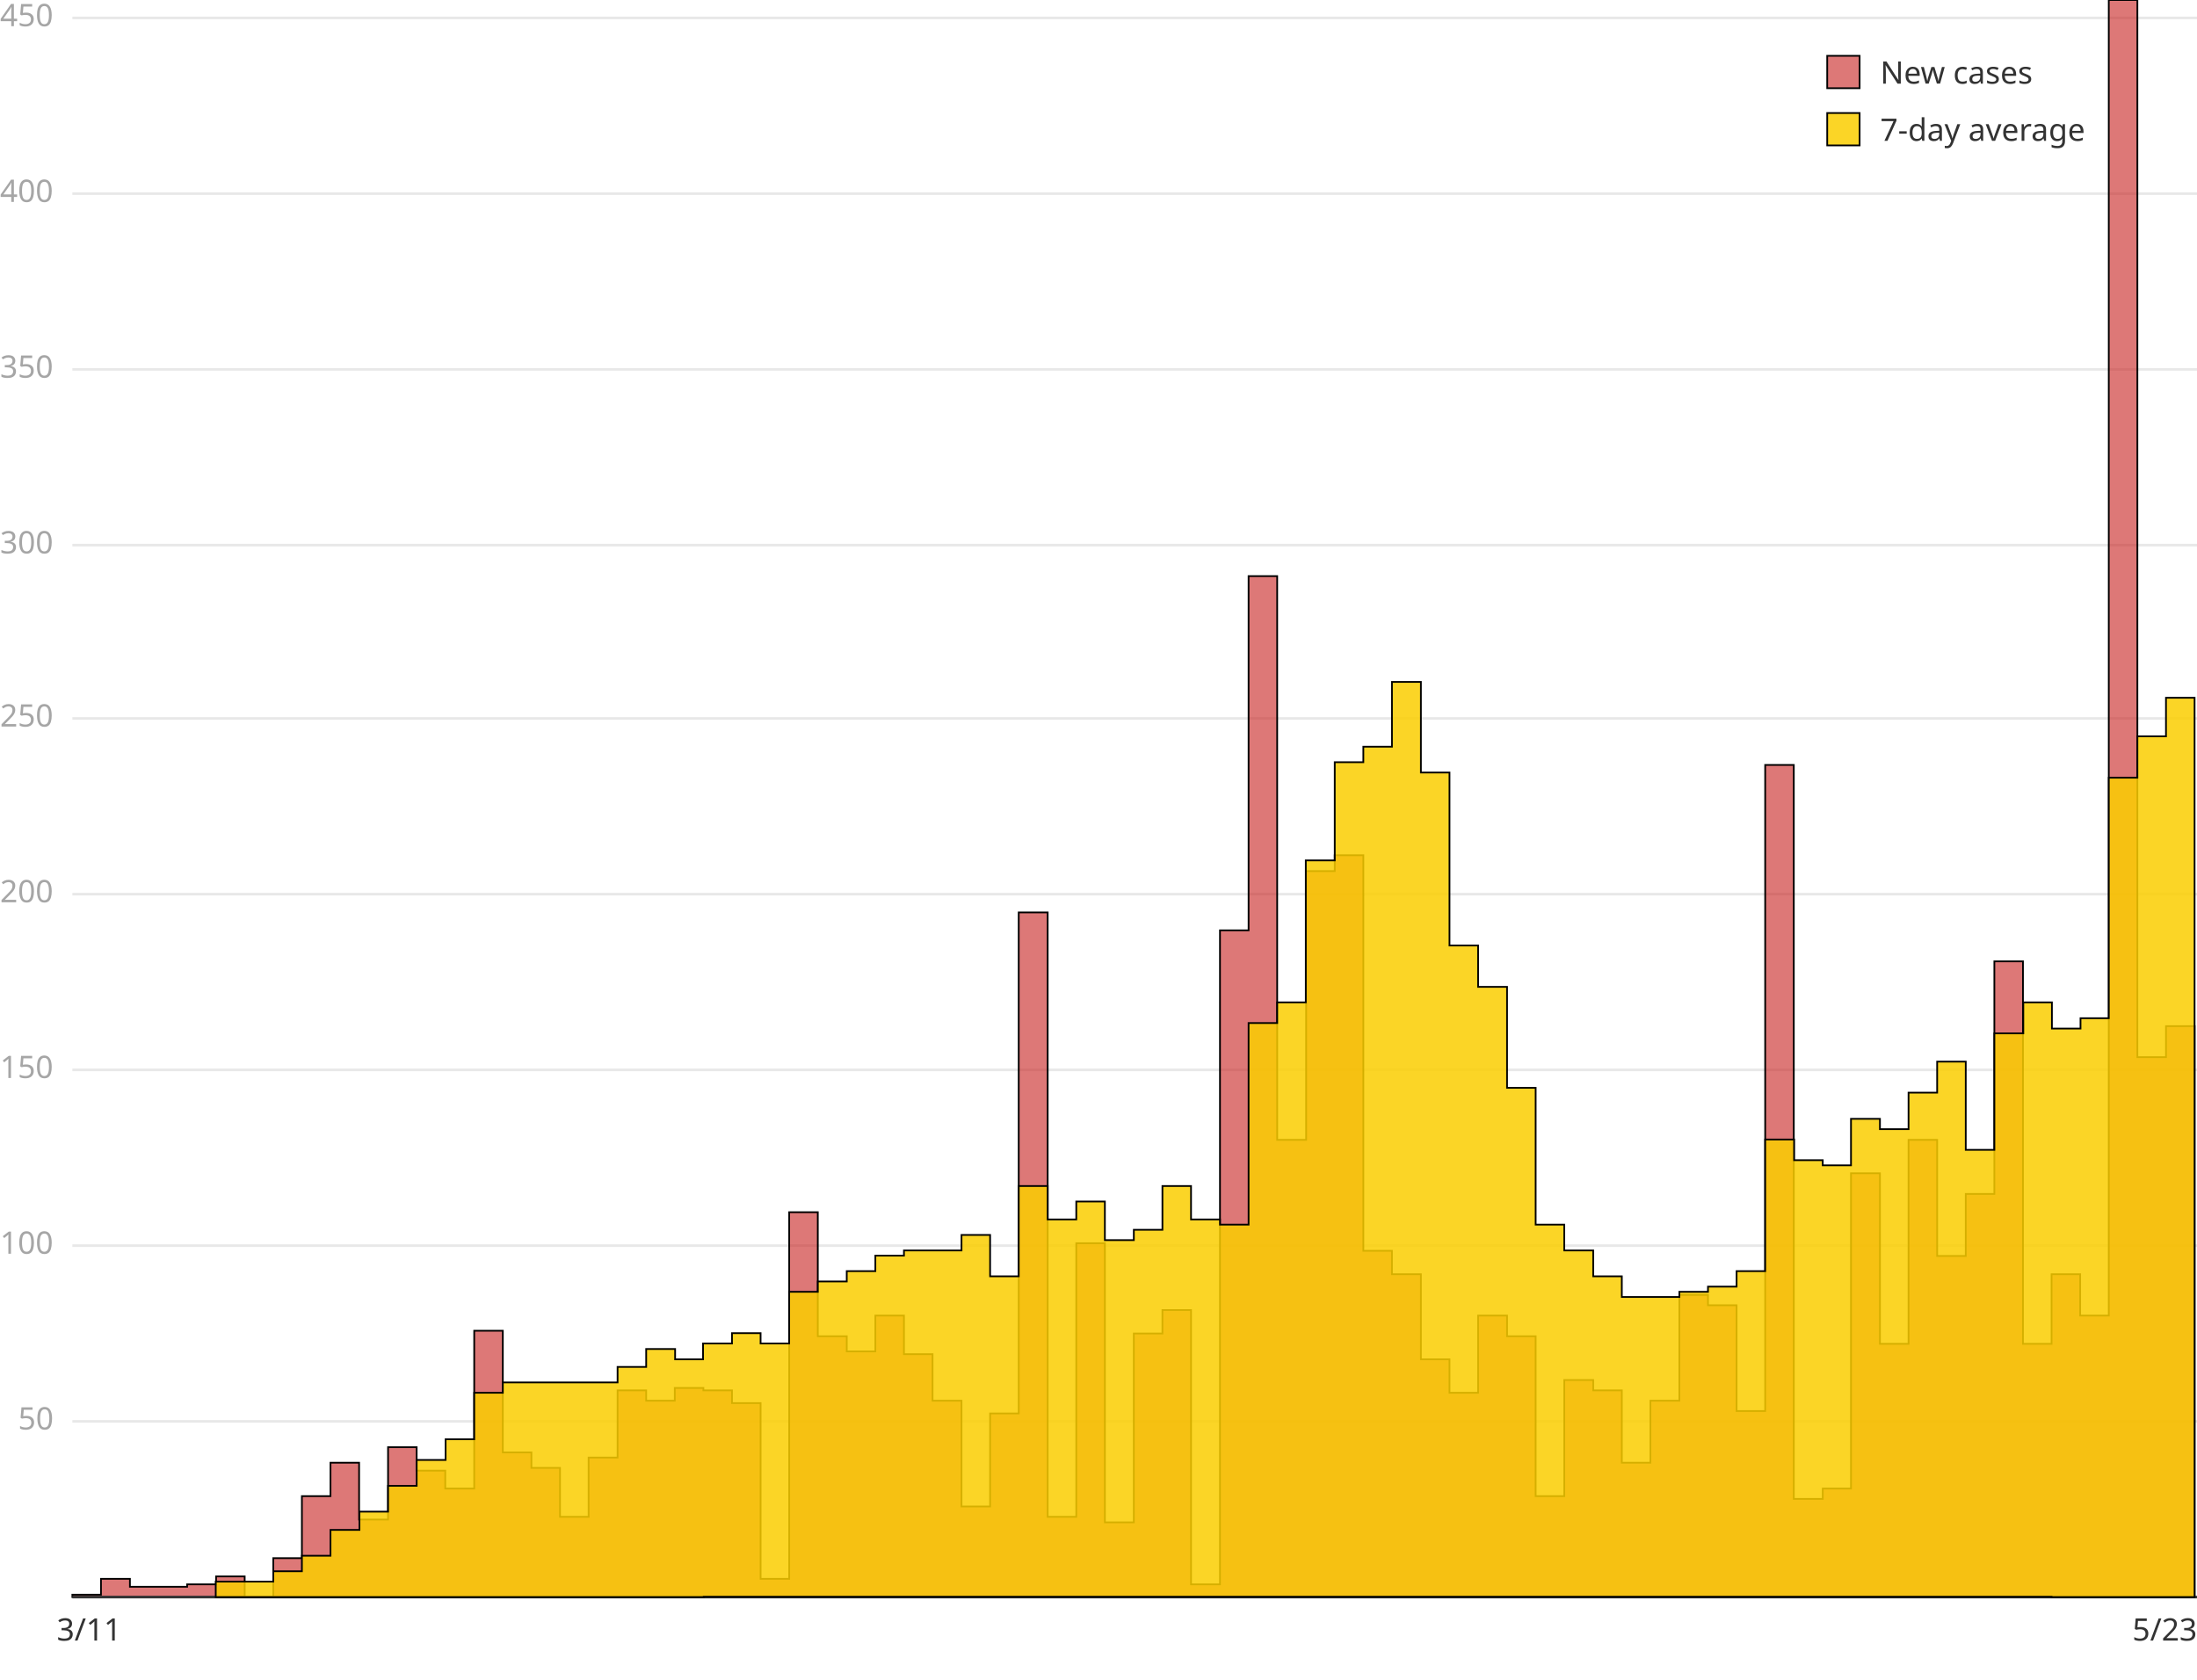
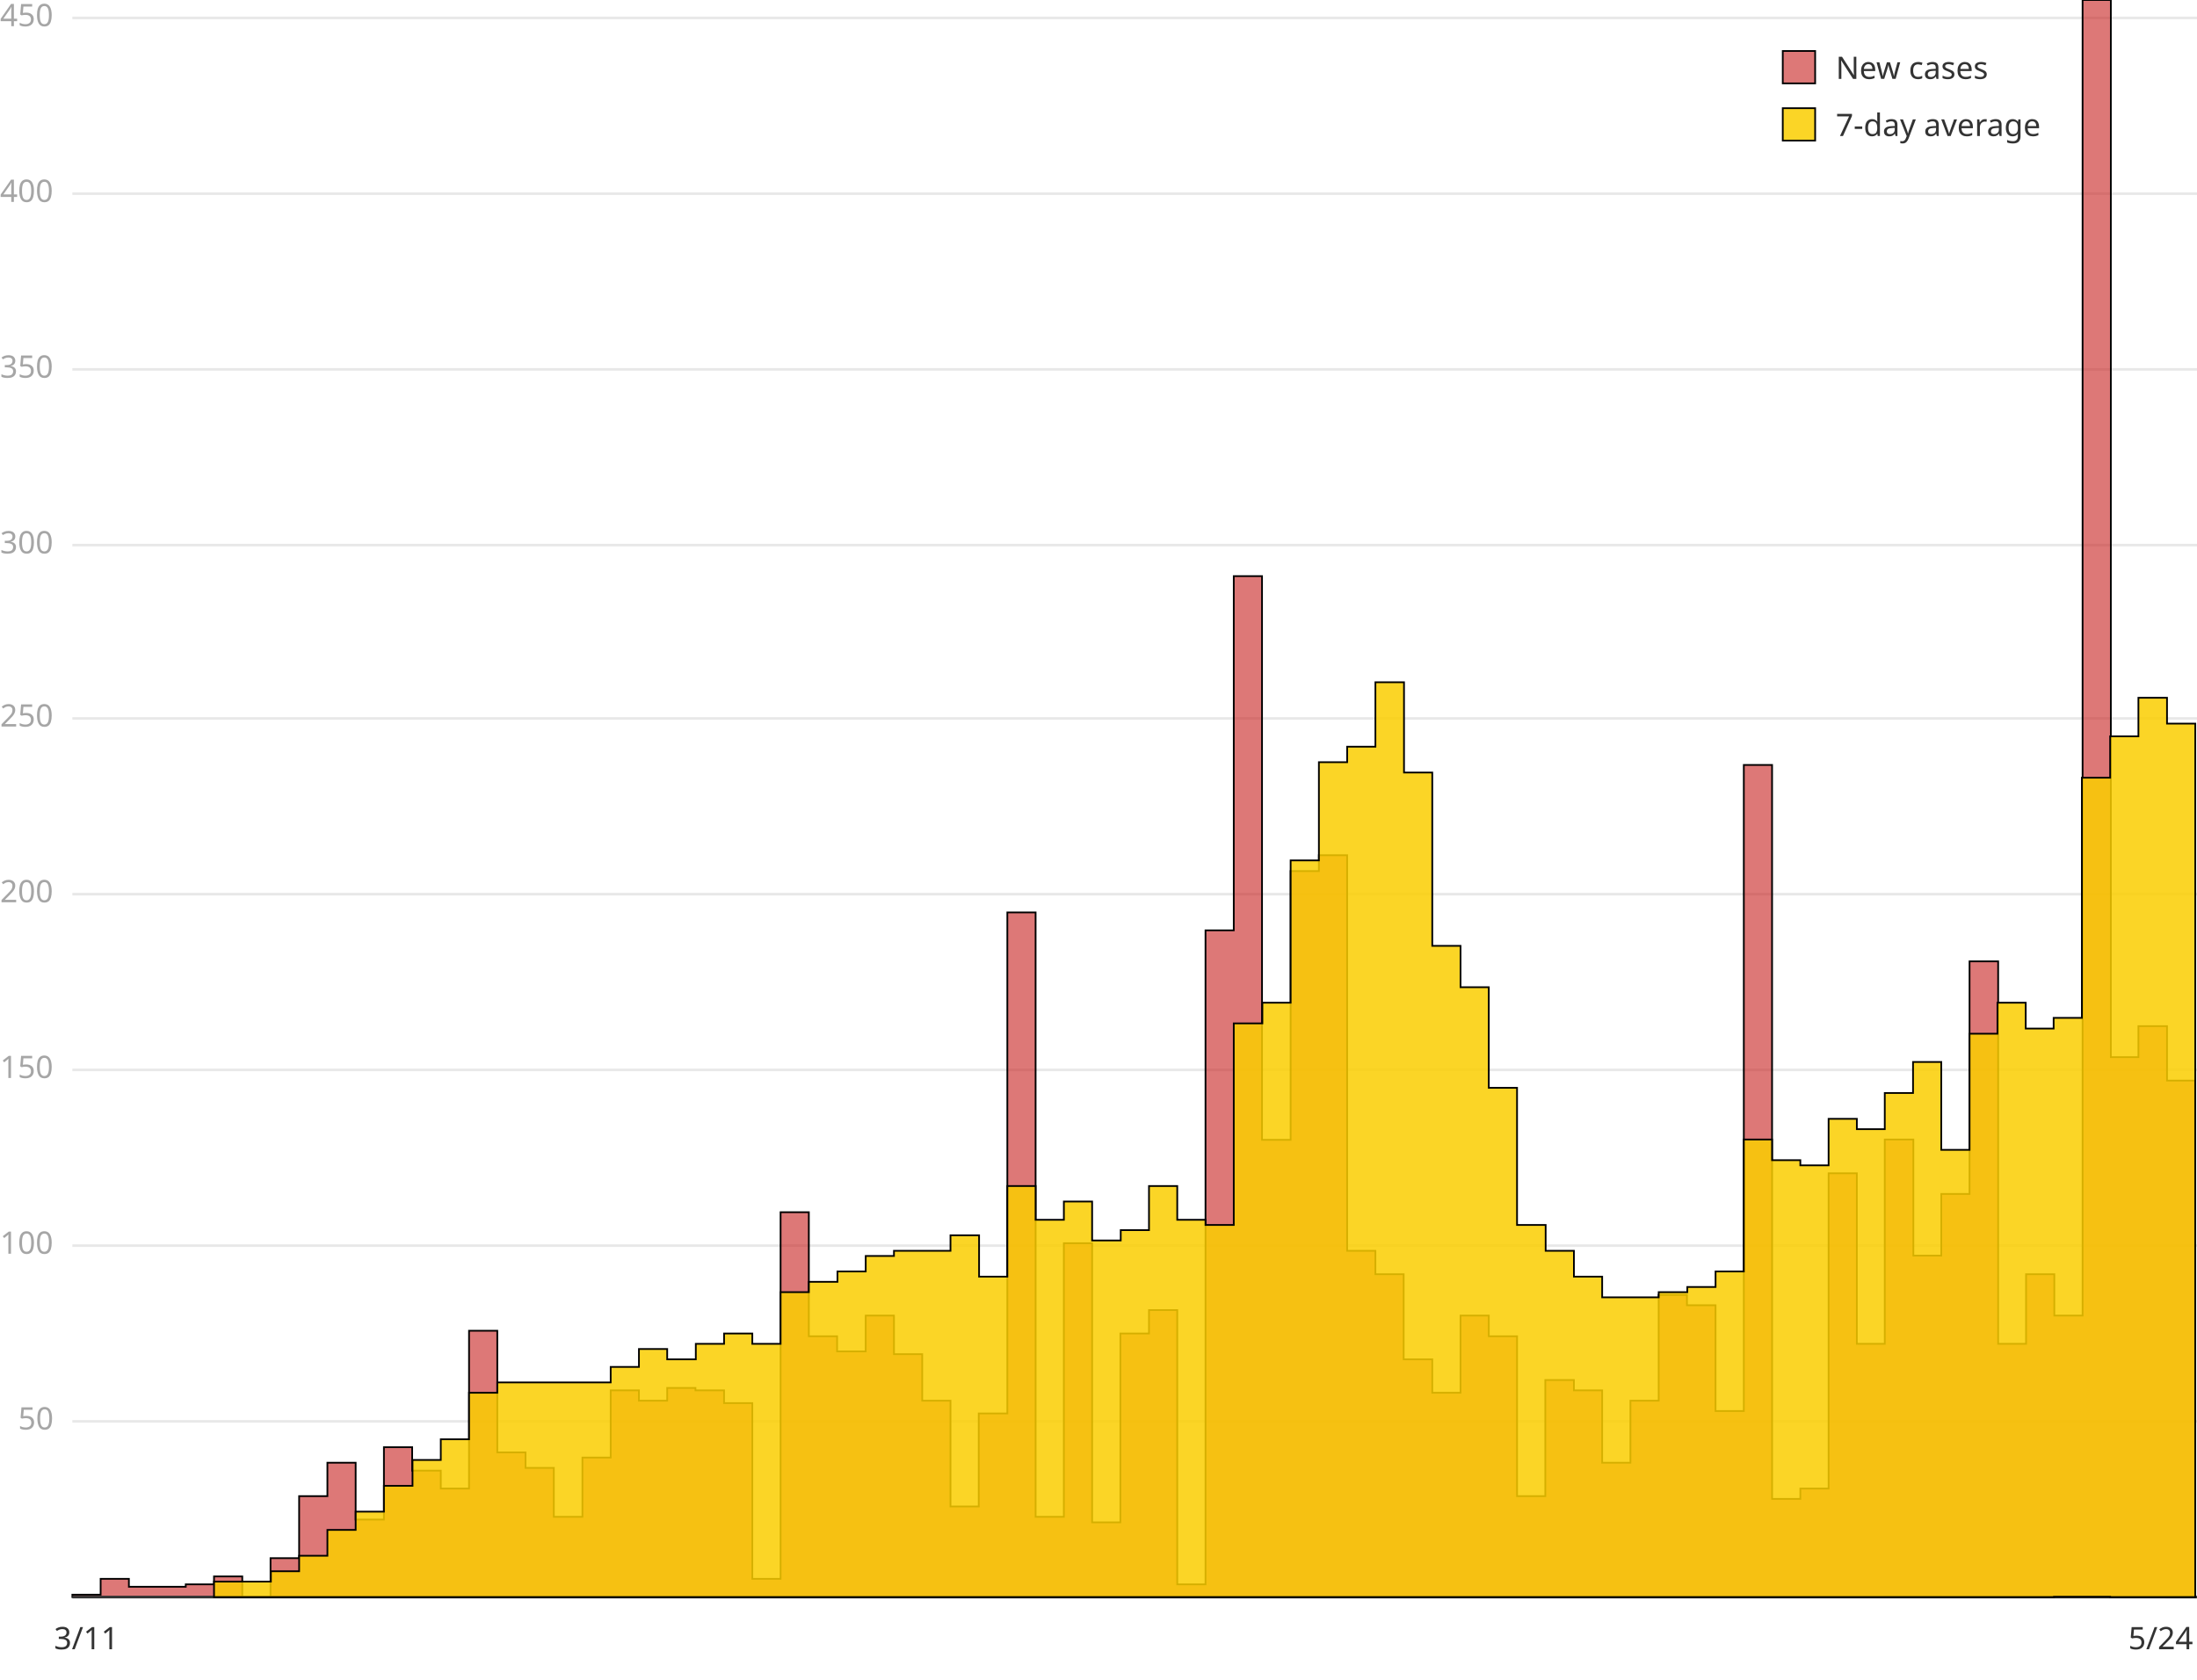
<svg xmlns="http://www.w3.org/2000/svg" xmlns:xlink="http://www.w3.org/1999/xlink" version="1.1" id="Layer_1" x="0px" y="0px" viewBox="0 0 637.5 487.5" style="enable-background:new 0 0 637.5 487.5;" xml:space="preserve">
  <style type="text/css">
	.st0{clip-path:url(#SVGID_2_);}
	.st1{clip-path:url(#SVGID_4_);fill:none;stroke:#E8E8E8;stroke-width:0.75;stroke-miterlimit:10;}
	.st2{clip-path:url(#SVGID_4_);fill:#C71E1D;}
	.st3{clip-path:url(#SVGID_4_);}
	.st4{fill:#C71E1D;fill-opacity:0.6;stroke:#000000;stroke-width:0.5;stroke-miterlimit:10;}
	.st5{clip-path:url(#SVGID_4_);fill:none;stroke:#333333;stroke-width:0.75;stroke-miterlimit:10;}
	.st6{fill:#A6A6A6;}
	.st7{font-family:'Roboto-Regular';}
	.st8{font-size:9px;}
	.st9{fill:#FACE00;fill-opacity:0.85;stroke:#000000;stroke-width:0.5;stroke-miterlimit:10;}
	.st10{fill:#333333;}
</style>
  <g>
    <defs>
      <rect id="SVGID_1_" width="637.5" height="487.5" />
    </defs>
    <clipPath id="SVGID_2_">
      <use xlink:href="#SVGID_1_" style="overflow:visible;" />
    </clipPath>
    <g class="st0">
      <defs>
        <rect id="SVGID_3_" width="637.5" height="483" />
      </defs>
      <clipPath id="SVGID_4_">
        <use xlink:href="#SVGID_3_" style="overflow:visible;" />
      </clipPath>
      <line class="st1" x1="21" y1="5.2" x2="637.5" y2="5.2" />
      <line class="st1" x1="21" y1="56.2" x2="637.5" y2="56.2" />
      <line class="st1" x1="21" y1="107.2" x2="637.5" y2="107.2" />
      <line class="st1" x1="21" y1="158.2" x2="637.5" y2="158.2" />
      <line class="st1" x1="21" y1="208.5" x2="637.5" y2="208.5" />
      <line class="st1" x1="21" y1="259.5" x2="637.5" y2="259.5" />
      <line class="st1" x1="21" y1="310.5" x2="637.5" y2="310.5" />
      <line class="st1" x1="21" y1="361.5" x2="637.5" y2="361.5" />
      <line class="st1" x1="21" y1="412.5" x2="637.5" y2="412.5" />
-       <path class="st2" d="M71,463.5h8.3H71z" />
+       <path class="st2" d="M70.3,463.5h8.2H70.3z" />
      <g class="st3">
-         <polygon class="st4" points="62.7,459.8 54.3,459.8 54.3,460.5 46,460.5 37.7,460.5 37.7,458.2 29.3,458.2 29.3,462.8 21,462.8      21,463.5 29.3,463.5 37.7,463.5 46,463.5 54.3,463.5 62.7,463.5 71,463.5 71,457.5 62.7,457.5    " />
-         <polygon class="st4" points="628.5,297.8 628.5,306.8 620.2,306.8 620.2,0 611.9,0 611.9,381.8 603.6,381.8 603.6,369.8      595.3,369.8 595.3,390 587,390 587,279 578.7,279 578.7,346.5 570.4,346.5 570.4,364.5 562.1,364.5 562.1,330.8 553.8,330.8      553.8,390 545.5,390 545.5,340.5 537.1,340.5 537.1,432 528.9,432 528.9,435 520.5,435 520.5,222 512.2,222 512.2,409.5      503.9,409.5 503.9,378.8 495.6,378.8 495.6,375.8 487.3,375.8 487.3,406.5 478.9,406.5 478.9,424.5 470.6,424.5 470.6,403.5      462.3,403.5 462.3,400.5 453.9,400.5 453.9,434.2 445.6,434.2 445.6,387.8 437.3,387.8 437.3,381.8 428.9,381.8 428.9,404.2      420.6,404.2 420.6,394.5 412.3,394.5 412.3,369.8 403.9,369.8 403.9,363 395.6,363 395.6,248.2 387.3,248.2 387.3,252.8      379,252.8 379,330.8 370.6,330.8 370.6,167.2 362.3,167.2 362.3,270 354,270 354,459.8 345.6,459.8 345.6,380.2 337.3,380.2      337.3,387 329,387 329,441.8 320.6,441.8 320.6,360.8 312.3,360.8 312.3,440.2 304,440.2 304,264.8 295.6,264.8 295.6,410.2      287.3,410.2 287.3,437.2 279,437.2 279,406.5 270.6,406.5 270.6,393 262.3,393 262.3,381.8 254,381.8 254,392.2 245.7,392.2      245.7,387.8 237.3,387.8 237.3,351.8 229,351.8 229,458.2 220.7,458.2 220.7,407.2 212.4,407.2 212.4,403.5 204.1,403.5      204.1,402.8 195.8,402.8 195.8,406.5 187.5,406.5 187.5,403.5 179.2,403.5 179.2,423 170.8,423 170.8,440.2 162.5,440.2      162.5,426 154.2,426 154.2,421.5 145.9,421.5 145.9,386.2 137.6,386.2 137.6,432 129.2,432 129.2,426.8 120.9,426.8 120.9,420      112.6,420 112.6,441 104.2,441 104.2,424.5 95.9,424.5 95.9,434.2 87.6,434.2 87.6,452.2 79.3,452.2 79.3,463.5 87.6,463.5      87.6,463.5 95.9,463.5 104.2,463.5 112.6,463.5 120.9,463.5 129.2,463.5 137.6,463.5 145.8,463.5 145.9,463.5 154.2,463.5      162.5,463.5 170.8,463.5 179.2,463.5 187.5,463.5 195.8,463.5 204.1,463.5 204.1,463.5 212.4,463.5 220.7,463.5 220.7,463.5      229,463.5 237.3,463.5 245.7,463.5 254,463.5 262.3,463.5 270.6,463.5 279,463.5 287.3,463.5 295.6,463.5 304,463.5 312.3,463.5      320.6,463.5 329,463.5 337.3,463.5 345.6,463.5 354,463.5 362.3,463.5 370.6,463.5 379,463.5 387.3,463.5 395.6,463.5      403.9,463.5 412.3,463.5 420.6,463.5 428.9,463.5 428.9,463.5 437.3,463.5 445.6,463.5 453.9,463.5 462.3,463.5 470.6,463.5      478.9,463.5 487.3,463.5 487.3,463.5 495.6,463.5 503.9,463.5 512.2,463.5 512.2,463.5 520.5,463.5 528.9,463.5 537.1,463.5      537.2,463.5 545.5,463.5 553.8,463.5 553.8,463.5 562.1,463.5 570.4,463.5 570.4,463.5 578.7,463.5 587,463.5 595.3,463.5      595.4,463.5 603.6,463.5 611.9,463.5 612,463.5 620.2,463.5 628.5,463.5 628.6,463.5 636.8,463.5 636.8,297.8    " />
+         <polygon class="st4" points="62.1,459.8 53.9,459.8 53.9,460.5 45.7,460.5 37.4,460.5 37.4,458.2 29.2,458.2 29.2,462.8      21,462.8 21,463.5 29.2,463.5 29.2,463.5 37.4,463.5 45.7,463.5 53.9,463.5 62.1,463.5 70.3,463.5 70.3,457.5 62.1,457.5    " />
+         <polygon class="st4" points="628.8,313.6 628.8,297.8 620.5,297.8 620.5,306.8 612.5,306.8 612.5,0 604.3,0 604.3,381.8      596.1,381.8 596.1,369.8 587.9,369.8 587.9,390 579.8,390 579.8,279 571.5,279 571.5,346.5 563.3,346.5 563.3,364.4 555.2,364.4      555.2,330.7 546.9,330.7 546.9,390 538.8,390 538.8,340.5 530.6,340.5 530.6,432 522.4,432 522.4,435 514.2,435 514.2,222      506,222 506,409.5 497.8,409.5 497.8,378.8 489.5,378.8 489.5,375.8 481.3,375.8 481.3,406.5 473.1,406.5 473.1,424.5      464.9,424.5 464.9,403.5 456.7,403.5 456.7,400.5 448.4,400.5 448.4,434.2 440.2,434.2 440.2,387.8 432,387.8 432,381.8      423.8,381.8 423.8,404.2 415.6,404.2 415.6,394.5 407.3,394.5 407.3,369.8 399.1,369.8 399.1,363 390.9,363 390.9,248.2      382.7,248.2 382.7,252.8 374.5,252.8 374.5,330.8 366.2,330.8 366.2,167.2 358,167.2 358,270 349.8,270 349.8,459.8 341.6,459.8      341.6,380.2 333.4,380.2 333.4,387 325.1,387 325.1,441.8 316.9,441.8 316.9,360.8 308.7,360.8 308.7,440.2 300.5,440.2      300.5,264.8 292.3,264.8 292.3,410.2 284,410.2 284,437.2 275.8,437.2 275.8,406.5 267.6,406.5 267.6,393 259.4,393 259.4,381.8      251.2,381.8 251.2,392.2 242.9,392.2 242.9,387.8 234.7,387.8 234.7,351.8 226.5,351.8 226.5,458.2 218.3,458.2 218.3,407.2      210.1,407.2 210.1,403.5 201.8,403.5 201.8,402.8 193.6,402.8 193.6,406.5 185.4,406.5 185.4,403.5 177.2,403.5 177.2,423      169,423 169,440.2 160.7,440.2 160.7,426 152.5,426 152.5,421.5 144.3,421.5 144.3,386.2 136.1,386.2 136.1,432 127.9,432      127.9,426.8 119.6,426.8 119.6,420 111.4,420 111.4,441 103.2,441 103.2,424.5 95,424.5 95,434.2 86.8,434.2 86.8,452.2      78.5,452.2 78.5,463.5 86.8,463.5 95,463.5 103.2,463.5 111.4,463.5 119.6,463.5 127.9,463.5 136.1,463.5 144.3,463.5      152.5,463.5 160.7,463.5 169,463.5 177.2,463.5 185.4,463.5 193.6,463.5 201.8,463.5 210.1,463.5 218.3,463.5 226.5,463.5      234.7,463.5 242.9,463.5 251.2,463.5 259.4,463.5 267.6,463.5 275.8,463.5 284,463.5 292.3,463.5 300.5,463.5 308.7,463.5      316.9,463.5 325.1,463.5 333.4,463.5 333.4,463.5 341.6,463.5 349.8,463.5 358,463.5 366.2,463.5 374.5,463.5 382.7,463.5      390.9,463.5 399.1,463.5 407.3,463.5 415.6,463.5 423.8,463.5 432,463.5 440.2,463.5 448.4,463.5 456.7,463.5 464.9,463.5      473.1,463.5 481.3,463.5 489.5,463.5 497.8,463.5 506,463.5 514.2,463.5 522.4,463.5 530.6,463.5 530.6,463.5 538.8,463.5      547,463.5 547,463.4 555.2,463.4 563.3,463.4 563.3,463.5 571.5,463.5 579.7,463.5 579.8,463.5 587.9,463.5 596.1,463.5      596.1,463.5 604.3,463.5 612.3,463.5 612.5,463.5 620.5,463.5 628.7,463.5 628.7,463.6 636.9,463.6 636.9,313.6    " />
      </g>
      <line class="st5" x1="21" y1="463.5" x2="637.5" y2="463.5" />
    </g>
    <g class="st0">
      <text transform="matrix(1 0 0 1 5.2559 414.8496)" class="st6 st7 st8">50</text>
    </g>
    <g class="st0">
      <text transform="matrix(1 0 0 1 2.929688e-03 363.8496)" class="st6 st7 st8">100</text>
    </g>
    <g class="st0">
      <text transform="matrix(1 0 0 1 2.929688e-03 312.8496)" class="st6 st7 st8">150</text>
    </g>
    <g class="st0">
      <text transform="matrix(1 0 0 1 2.929688e-03 261.8496)" class="st6 st7 st8">200</text>
    </g>
    <g class="st0">
      <text transform="matrix(1 0 0 1 2.929688e-03 210.8496)" class="st6 st7 st8">250</text>
    </g>
    <g class="st0">
      <text transform="matrix(1 0 0 1 2.929688e-03 160.5996)" class="st6 st7 st8">300</text>
    </g>
    <g class="st0">
      <text transform="matrix(1 0 0 1 2.929688e-03 109.5996)" class="st6 st7 st8">350</text>
    </g>
    <g class="st0">
      <text transform="matrix(1 0 0 1 2.929688e-03 58.5996)" class="st6 st7 st8">400</text>
    </g>
    <g class="st0">
      <text transform="matrix(1 0 0 1 2.929688e-03 7.5996)" class="st6 st7 st8">450</text>
    </g>
  </g>
-   <polygon class="st9" points="628.5,202.5 628.5,213.7 620.2,213.7 620.2,225.7 611.9,225.7 611.9,295.5 603.7,295.5 603.7,298.5   595.4,298.5 595.4,290.9 587.1,290.9 587.1,299.9 578.7,299.9 578.7,333.7 570.4,333.7 570.4,308.1 562.1,308.1 562.1,317.1   553.8,317.1 553.8,327.7 545.5,327.7 545.5,324.7 537.1,324.7 537.1,338.2 528.9,338.2 528.9,336.7 520.6,336.7 520.6,330.7   512.2,330.7 512.2,368.9 503.9,368.9 503.9,373.4 495.6,373.4 495.6,374.9 487.3,374.9 487.3,376.4 478.9,376.4 470.6,376.4   470.6,370.4 462.3,370.4 462.3,362.9 453.9,362.9 453.9,355.4 445.6,355.4 445.6,315.7 437.3,315.7 437.3,286.4 428.9,286.4   428.9,274.4 420.6,274.4 420.6,224.2 412.3,224.2 412.3,197.9 403.9,197.9 403.9,216.7 395.6,216.7 395.6,221.2 387.3,221.2   387.3,249.7 378.9,249.7 378.9,290.9 370.6,290.9 370.6,296.9 362.3,296.9 362.3,355.4 354,355.4 354,353.9 345.6,353.9   345.6,344.2 337.3,344.2 337.3,356.9 329,356.9 329,359.9 320.6,359.9 320.6,348.7 312.3,348.7 312.3,353.9 304,353.9 304,344.2   295.6,344.2 295.6,370.4 287.3,370.4 287.3,358.4 279,358.4 279,362.9 270.6,362.9 262.3,362.9 262.3,364.4 254,364.4 254,368.9   245.7,368.9 245.7,371.9 237.3,371.9 237.3,374.9 229,374.9 229,389.9 220.7,389.9 220.7,386.9 212.4,386.9 212.4,389.9 204,389.9   204,394.5 195.9,394.5 195.9,391.5 187.5,391.5 187.5,396.7 179.2,396.7 179.2,401.2 170.9,401.2 162.5,401.2 154.2,401.2   145.9,401.2 145.9,404.2 137.6,404.2 137.6,417.7 129.3,417.7 129.3,423.7 120.9,423.7 120.9,431.2 112.6,431.2 112.6,438.7   104.3,438.7 104.3,444 95.9,444 95.9,451.5 87.6,451.5 87.6,456 79.3,456 79.3,459 71,459 62.6,459 62.6,463.5 71,463.5 79.3,463.5   87.6,463.5 87.6,463.5 95.9,463.5 104.3,463.5 112.6,463.5 120.9,463.5 129.3,463.5 137.6,463.5 145.9,463.5 145.9,463.5   154.2,463.5 162.5,463.5 170.9,463.5 179.2,463.5 187.5,463.5 195.9,463.5 204.2,463.5 204.2,463.4 212.4,463.4 220.7,463.4   220.7,463.4 229,463.4 237.3,463.4 245.7,463.4 254,463.4 262.3,463.4 270.6,463.4 279,463.4 287.3,463.4 295.6,463.4 304,463.4   312.3,463.4 320.6,463.4 329,463.4 337.3,463.4 345.6,463.4 354,463.4 362.3,463.4 370.6,463.4 378.9,463.4 387.3,463.4   395.6,463.4 403.9,463.4 412.3,463.4 420.6,463.4 428.9,463.4 428.9,463.4 437.3,463.4 445.6,463.4 453.9,463.4 462.3,463.4   470.6,463.4 478.9,463.4 487.3,463.4 487.3,463.4 495.6,463.4 503.9,463.4 512.2,463.4 512.2,463.4 520.6,463.4 528.9,463.4   537.1,463.4 537.2,463.4 545.5,463.4 553.8,463.4 553.8,463.4 562.1,463.4 570.4,463.4 570.4,463.4 578.7,463.4 587.1,463.4   595.3,463.4 595.3,463.5 603.7,463.5 611.9,463.5 612,463.5 620.2,463.5 628.5,463.5 628.6,463.5 636.8,463.5 636.8,202.5 " />
-   <text transform="matrix(1 0 0 1 545.5847 24.279)" class="st10 st7 st8">New cases</text>
-   <rect x="530.2" y="16.2" class="st4" width="9.4" height="9.4" />
-   <text transform="matrix(1 0 0 1 545.5847 40.8635)" class="st10 st7 st8">7-day average</text>
-   <rect x="530.2" y="32.8" class="st9" width="9.4" height="9.4" />
+   <polygon class="st9" points="628.8,210 628.8,202.5 620.5,202.5 620.5,213.7 612.3,213.7 612.3,225.7 604.1,225.7 604.1,295.4   595.9,295.4 595.9,298.5 587.8,298.5 587.8,291 579.6,291 579.6,300 571.5,300 571.5,333.7 563.3,333.7 563.3,308.2 555.1,308.2   555.1,317.2 546.9,317.2 546.9,327.7 538.8,327.7 538.8,324.7 530.6,324.7 530.6,338.2 522.4,338.2 522.4,336.7 514.2,336.7   514.2,330.7 506,330.7 506,369 497.8,369 497.8,373.5 489.6,373.5 489.6,375 481.3,375 481.3,376.5 473.1,376.5 464.9,376.5   464.9,370.5 456.7,370.5 456.7,363 448.5,363 448.5,355.5 440.2,355.5 440.2,315.7 432,315.7 432,286.5 423.8,286.5 423.8,274.5   415.6,274.5 415.6,224.2 407.4,224.2 407.4,198 399.1,198 399.1,216.7 390.9,216.7 390.9,221.2 382.7,221.2 382.7,249.7   374.5,249.7 374.5,291 366.3,291 366.3,297 358,297 358,355.5 349.8,355.5 349.8,354 341.6,354 341.6,344.2 333.4,344.2 333.4,357   325.2,357 325.2,360 316.9,360 316.9,348.7 308.7,348.7 308.7,354 300.5,354 300.5,344.2 292.3,344.2 292.3,370.5 284.1,370.5   284.1,358.5 275.8,358.5 275.8,363 267.6,363 259.4,363 259.4,364.5 251.2,364.5 251.2,369 243,369 243,372 234.7,372 234.7,375   226.5,375 226.5,390 218.3,390 218.3,387 210.1,387 210.1,390 201.9,390 201.9,394.5 193.6,394.5 193.6,391.5 185.4,391.5   185.4,396.7 177.2,396.7 177.2,401.2 169,401.2 160.8,401.2 152.5,401.2 144.3,401.2 144.3,404.2 136.1,404.2 136.1,417.7   127.9,417.7 127.9,423.7 119.7,423.7 119.7,431.2 111.4,431.2 111.4,438.7 103.2,438.7 103.2,444 95,444 95,451.5 86.8,451.5   86.8,456 78.6,456 78.6,459 70.3,459 62.1,459 62.1,463.5 70.3,463.5 78.6,463.5 86.8,463.5 95,463.5 103.2,463.5 111.4,463.5   119.7,463.5 127.9,463.5 136.1,463.5 144.3,463.5 152.5,463.5 160.8,463.5 169,463.5 177.2,463.5 185.4,463.5 193.6,463.5   201.9,463.5 210.1,463.5 218.3,463.5 226.5,463.5 234.7,463.5 243,463.5 251.2,463.5 259.4,463.5 267.6,463.5 275.8,463.5   284.1,463.5 292.3,463.5 300.5,463.5 308.7,463.5 316.9,463.5 325.2,463.5 333.4,463.5 333.4,463.5 341.6,463.5 349.8,463.5   358,463.5 366.3,463.5 374.5,463.5 382.7,463.5 390.9,463.5 399.1,463.5 407.4,463.5 415.6,463.5 423.8,463.5 432,463.5   440.2,463.5 448.5,463.5 456.7,463.5 464.9,463.5 473.1,463.5 481.3,463.5 489.6,463.5 497.8,463.5 506,463.5 514.2,463.5   522.4,463.5 530.6,463.5 530.7,463.5 538.8,463.5 546.9,463.5 547,463.5 555.1,463.5 563.3,463.5 563.3,463.5 571.5,463.5   579.6,463.5 579.7,463.5 587.8,463.5 596,463.5 596,463.4 604.1,463.4 612.3,463.4 612.3,463.5 620.5,463.5 628.7,463.5   628.8,463.5 637,463.5 637,210 " />
+   <text transform="matrix(1 0 0 1 532.681 22.8921)" class="st10 st7 st8">New cases</text>
+   <rect x="517.3" y="14.8" class="st4" width="9.4" height="9.4" />
+   <text transform="matrix(1 0 0 1 532.681 39.4766)" class="st10 st7 st8">7-day average</text>
+   <rect x="517.3" y="31.4" class="st9" width="9.4" height="9.4" />
  <g>
-     <text transform="matrix(1 0 0 1 618.7365 476.1194)" class="st10 st7 st8">5/23</text>
+     <text transform="matrix(1 0 0 1 617.5628 478.631)" class="st10 st7 st8">5/24</text>
  </g>
  <g>
-     <text transform="matrix(1 0 0 1 16.4709 476.1192)" class="st10 st7 st8">3/11</text>
+     <text transform="matrix(1 0 0 1 15.6725 478.6308)" class="st10 st7 st8">3/11</text>
  </g>
</svg>
